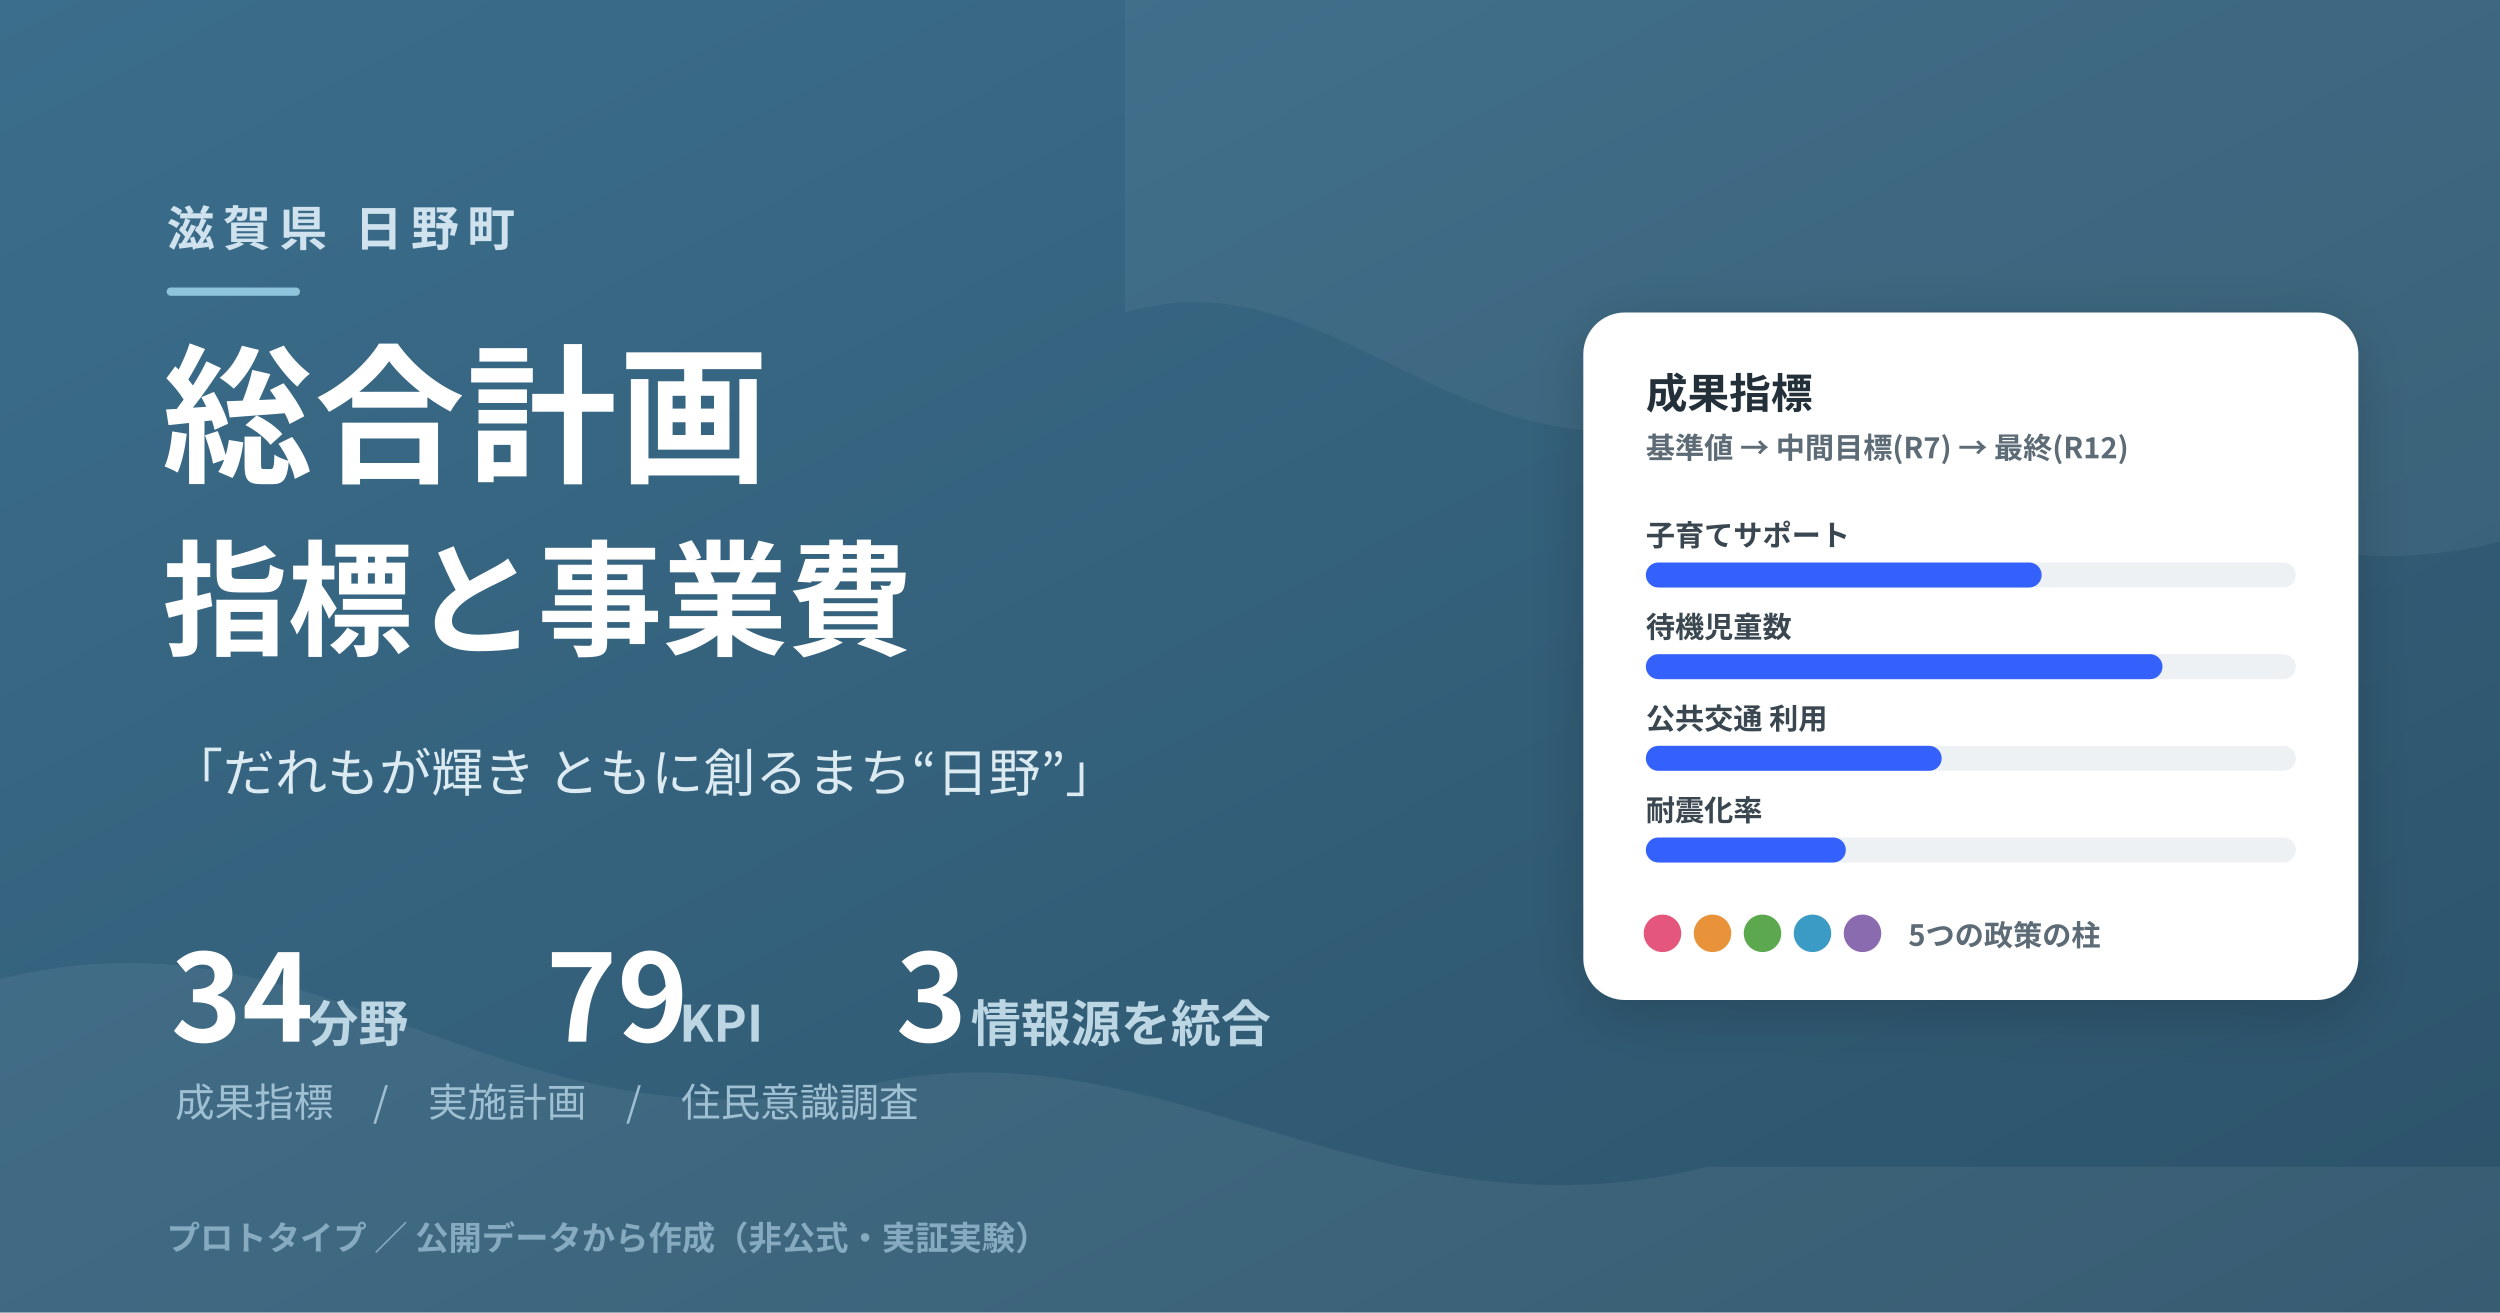
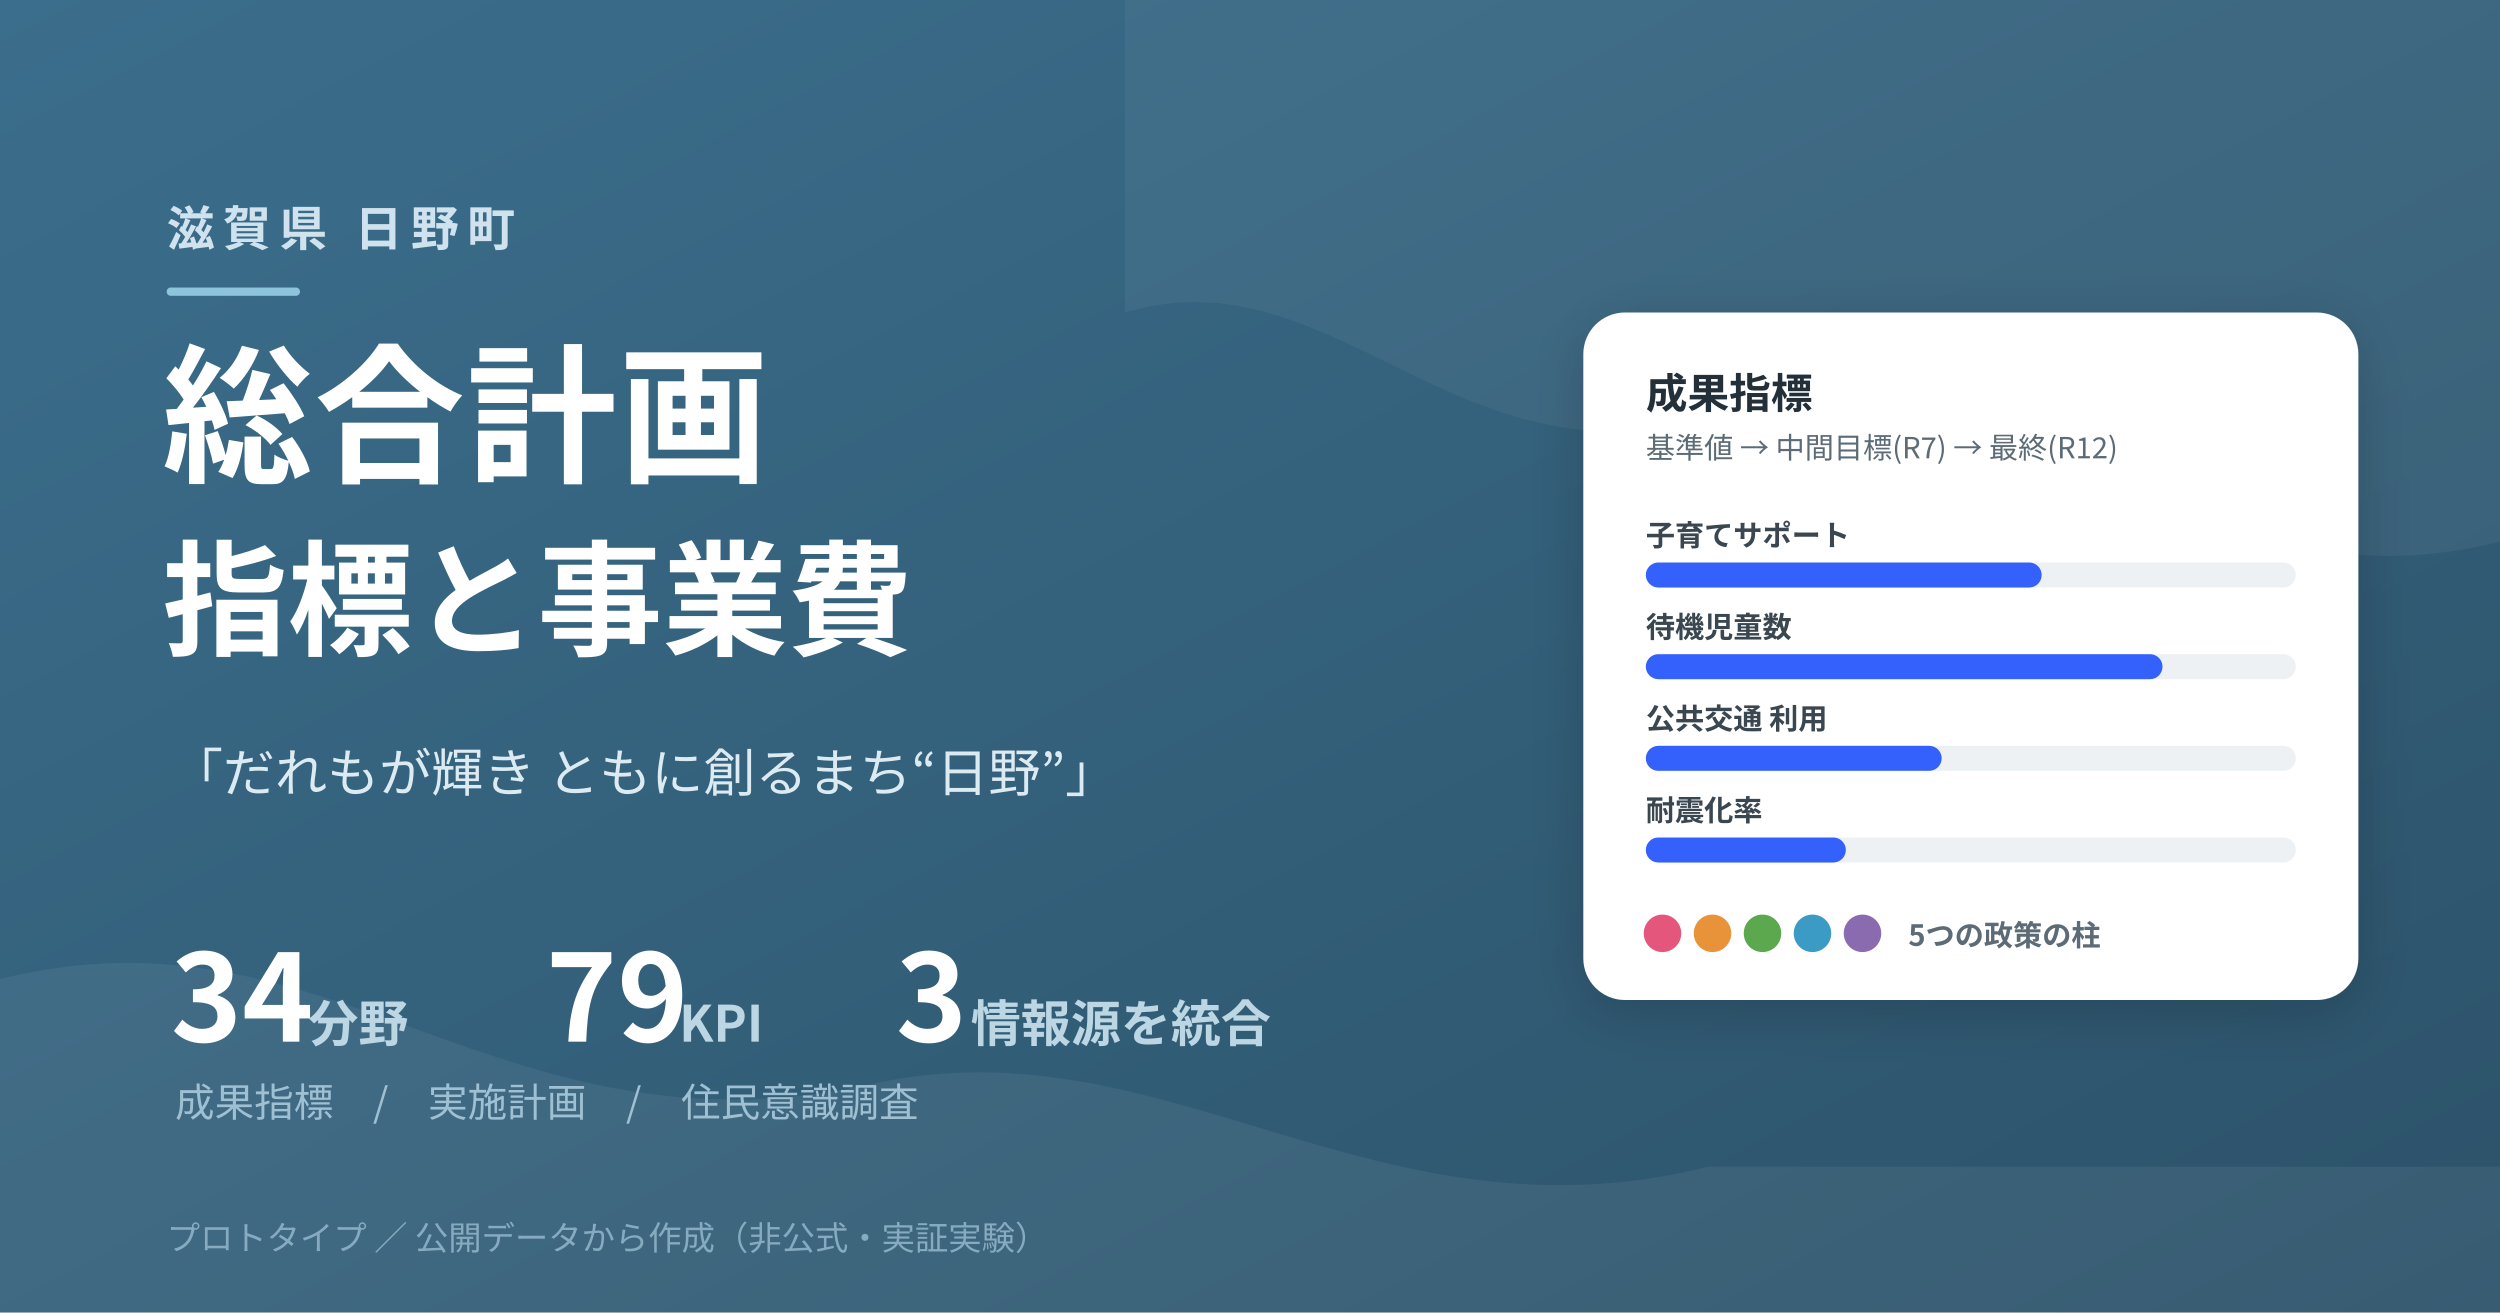
<svg xmlns="http://www.w3.org/2000/svg" width="1200" height="630" viewBox="0 0 1200 630">
  <defs>
    <linearGradient id="bg" x1="0" y1="0" x2="1" y2="1">
      <stop offset="0" stop-color="#3b6e8c" />
      <stop offset="1" stop-color="#2c5269" />
    </linearGradient>
    <linearGradient id="barfade" x1="0" y1="0" x2="1" y2="0">
      <stop offset="0" stop-color="#ffffff" stop-opacity="0.95" />
      <stop offset="1" stop-color="#ffffff" stop-opacity="0.4" />
    </linearGradient>
    <filter id="soft" x="-20%" y="-20%" width="140%" height="140%">
      <feDropShadow dx="0" dy="6" stdDeviation="14" flood-color="#000" flood-opacity="0.18" />
    </filter>
  </defs>
  <rect width="1200" height="630" fill="url(#bg)" />
  <path d="M1200,0 L1200,260 C1040,300 980,150 820,200 C700,236 640,120 540,150 L540,0 Z" fill="#ffffff" opacity="0.05" />
  <path d="M0,630 L0,470 C160,430 240,560 420,520 C560,490 660,600 820,560 L1200,560 L1200,630 Z" fill="#ffffff" opacity="0.06" />
  <g font-family="Noto Sans CJK JP, sans-serif">
    <text x="80" y="118" fill="#cfe2ee" font-size="23" font-weight="700" letter-spacing="4">滋賀県 日野町</text>
    <rect x="80" y="138" width="64" height="4" rx="2" fill="#8fc4dd" />
-     <text x="78" y="226" fill="#ffffff" font-size="72" font-weight="900" letter-spacing="1">総合計画</text>
-     <text x="78" y="310" fill="#ffffff" font-size="60" font-weight="900" letter-spacing="0">指標と事業費</text>
+     <text x="78" y="226" fill="#ffffff" font-size="72" font-weight="700" letter-spacing="1">総合計画</text>
+     <text x="78" y="310" fill="#ffffff" font-size="60" font-weight="700" letter-spacing="0">指標と事業費</text>
    <text x="82" y="380" fill="#dceaf2" font-size="25" font-weight="500">「だれもが輝き ともに創るまち“日野”」</text>
-     <g font-weight="900">
+     <g font-weight="700">
      <text x="82" y="500" fill="#ffffff" font-size="58">34</text>
      <text x="148" y="500" fill="#bcd6e4" font-size="24" font-weight="700">分野</text>
      <text x="262" y="500" fill="#ffffff" font-size="58">79</text>
      <text x="326" y="500" fill="#bcd6e4" font-size="24" font-weight="700">KPI</text>
      <text x="430" y="500" fill="#ffffff" font-size="58">3</text>
      <text x="466" y="500" fill="#bcd6e4" font-size="24" font-weight="700">情報源を統合</text>
    </g>
    <text x="84" y="536" fill="#9fc0d2" font-size="19" font-weight="500">成果指標　/　実施計画　/　住民意識調査</text>
  </g>
  <g filter="url(#soft)">
    <rect x="760" y="150" width="372" height="330" rx="20" fill="#ffffff" />
  </g>
  <g font-family="Noto Sans CJK JP, sans-serif">
-     <text x="790" y="196" fill="#23303a" font-size="20" font-weight="800">成果指標</text>
-     <text x="790" y="220" fill="#5c6b75" font-size="14" font-weight="600">基準値 → 中間目標(R7) → 最終(R12)</text>
+     <text x="790" y="196" fill="#23303a" font-size="20" font-weight="700">成果指標</text>
+     <text x="790" y="220" fill="#5c6b75" font-size="14" font-weight="500">基準値 → 中間目標(R7) → 最終(R12)</text>
    <text x="790" y="262" fill="#3a4750" font-size="14" font-weight="700">子育てサポート</text>
    <rect x="790" y="270" width="312" height="12" rx="6" fill="#eef1f3" />
    <rect x="790" y="270" width="190" height="12" rx="6" fill="#3460FB" />
    <text x="790" y="306" fill="#3a4750" font-size="14" font-weight="700">待機児童数</text>
    <rect x="790" y="314" width="312" height="12" rx="6" fill="#eef1f3" />
    <rect x="790" y="314" width="248" height="12" rx="6" fill="#3460FB" />
    <text x="790" y="350" fill="#3a4750" font-size="14" font-weight="700">公共交通 利用</text>
    <rect x="790" y="358" width="312" height="12" rx="6" fill="#eef1f3" />
    <rect x="790" y="358" width="142" height="12" rx="6" fill="#3460FB" />
    <text x="790" y="394" fill="#3a4750" font-size="14" font-weight="700">耐震化率</text>
    <rect x="790" y="402" width="312" height="12" rx="6" fill="#eef1f3" />
    <rect x="790" y="402" width="96" height="12" rx="6" fill="#3460FB" />
    <g>
      <circle cx="798" cy="448" r="9" fill="#E4567B" />
      <circle cx="822" cy="448" r="9" fill="#E8923A" />
      <circle cx="846" cy="448" r="9" fill="#5BA84F" />
      <circle cx="870" cy="448" r="9" fill="#3B9BC4" />
      <circle cx="894" cy="448" r="9" fill="#8B6BB0" />
      <text x="916" y="454" fill="#5c6b75" font-size="14" font-weight="700">5つの政策の柱</text>
    </g>
  </g>
-   <text x="80" y="600" font-family="Noto Sans CJK JP, sans-serif" fill="#86abc0" font-size="16" font-weight="600">プロトタイプ ／ 公開データから作成（非公式・実証実験）</text>
+   <text x="80" y="600" font-family="Noto Sans CJK JP, sans-serif" fill="#86abc0" font-size="16" font-weight="500">プロトタイプ ／ 公開データから作成（非公式・実証実験）</text>
</svg>
